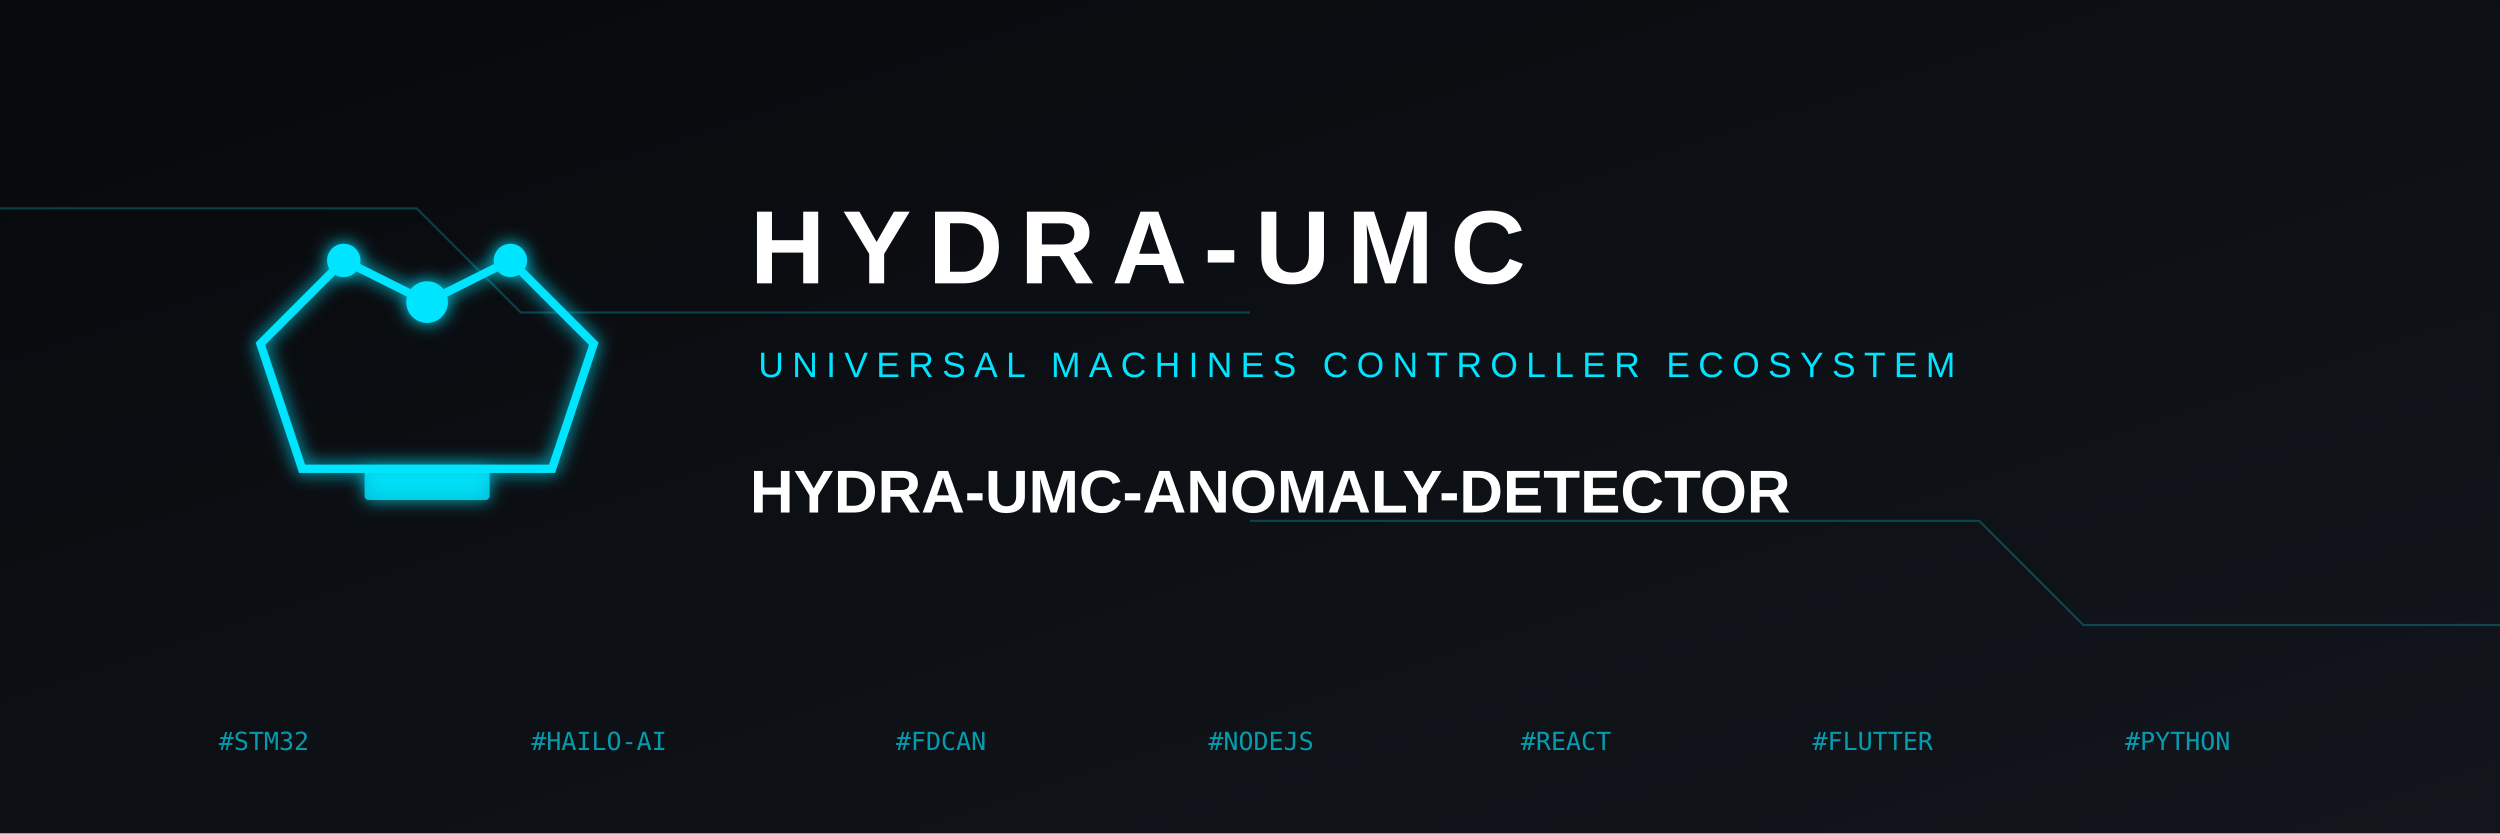
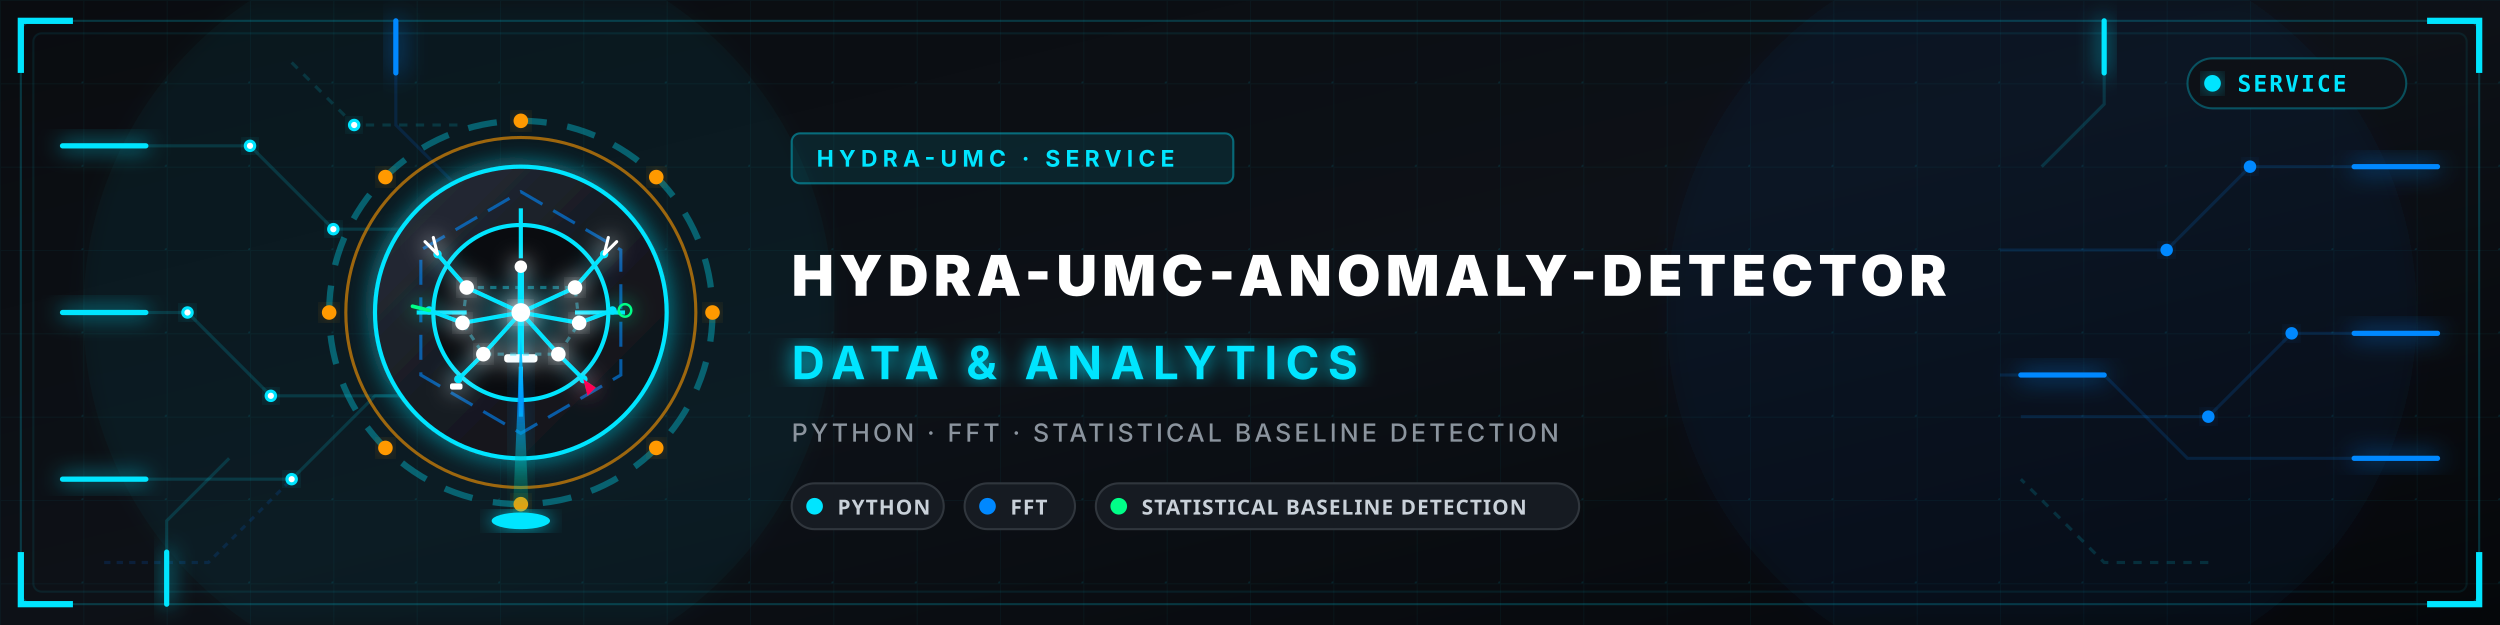
- <svg xmlns="http://www.w3.org/2000/svg" viewBox="0 0 1200 400" role="img" aria-labelledby="title desc">
+ <svg xmlns="http://www.w3.org/2000/svg" viewBox="0 0 1200 300" width="100%" height="100%">
  <defs>
-     <linearGradient id="bg" x1="0%" y1="0%" x2="100%" y2="100%">
-       <stop stop-color="#07090C" />
-       <stop offset="1" stop-color="#12161C" />
-     </linearGradient>
-     <filter id="g">
-       <feGaussianBlur stdDeviation="4" result="b" />
+     <linearGradient id="bgGlow" x1="0%" y1="0%" x2="100%" y2="100%">
+       <stop offset="0%" stop-color="#0A0C10" />
+       <stop offset="50%" stop-color="#0D1117" />
+       <stop offset="100%" stop-color="#05070A" />
+     </linearGradient>
+     <linearGradient id="cyanGlow" x1="0%" y1="0%" x2="100%" y2="0%">
+       <stop offset="0%" stop-color="#00E5FF" stop-opacity="0.8" />
+       <stop offset="100%" stop-color="#0088FF" stop-opacity="0.9" />
+     </linearGradient>
+     <linearGradient id="hydraCyanGlow" x1="0%" y1="0%" x2="100%" y2="100%">
+       <stop offset="0%" stop-color="#00F0FF" />
+       <stop offset="100%" stop-color="#0077FF" />
+     </linearGradient>
+     <linearGradient id="laserBeam" x1="0%" y1="0%" x2="0%" y2="100%">
+       <stop offset="0%" stop-color="#00E5FF" stop-opacity="1" />
+       <stop offset="40%" stop-color="#0088FF" stop-opacity="0.8" />
+       <stop offset="100%" stop-color="#00FF88" stop-opacity="0" />
+     </linearGradient>
+     <linearGradient id="metalGradient" x1="0%" y1="0%" x2="100%" y2="100%">
+       <stop offset="0%" stop-color="#2A303C" />
+       <stop offset="50%" stop-color="#161B22" />
+       <stop offset="100%" stop-color="#0D1117" />
+     </linearGradient>
+     <filter id="glowCyan" x="-20%" y="-20%" width="140%" height="140%">
+       <feGaussianBlur stdDeviation="5" result="blur" />
      <feMerge>
-         <feMergeNode in="b" />
+         <feMergeNode in="blur" />
        <feMergeNode in="SourceGraphic" />
      </feMerge>
    </filter>
+     <filter id="glowBlue" x="-20%" y="-20%" width="140%" height="140%">
+       <feGaussianBlur stdDeviation="6" result="blur" />
+       <feMerge>
+         <feMergeNode in="blur" />
+         <feMergeNode in="SourceGraphic" />
+       </feMerge>
+     </filter>
+     <filter id="glowBeam" x="-30%" y="-30%" width="160%" height="160%">
+       <feGaussianBlur stdDeviation="8" result="blur" />
+       <feMerge>
+         <feMergeNode in="blur" />
+         <feMergeNode in="SourceGraphic" />
+       </feMerge>
+     </filter>
+     <pattern id="cyberGrid" width="40" height="40" patternUnits="userSpaceOnUse">
+       <path d="M 40 0 L 0 0 0 40" fill="none" stroke="#00E5FF" stroke-opacity="0.04" stroke-width="1" />
+       <circle cx="40" cy="40" r="1" fill="#00E5FF" fill-opacity="0.1" />
+     </pattern>
+     <g id="pcbNode">
+       <circle cx="0" cy="0" r="3" fill="#00E5FF" filter="url(#glowCyan)" />
+       <circle cx="0" cy="0" r="1.5" fill="#FFFFFF" />
+     </g>
  </defs>
-   <rect width="1200" height="400" fill="url(#bg)" />
-   <g fill="none" stroke="#00E5FF" stroke-width="1" opacity=".25">
-     <path d="M0 100H200L250 150H600" />
-     <path d="M1200 300H1000L950 250H600" />
-   </g>
-   <g transform="translate(205 185)" filter="url(#g)">
-     <path d="M-60,40 -80,-20 -40,-60 0,-40 40,-60 80,-20 60,40Z" fill="none" stroke="#00E5FF" stroke-width="4" />
-     <circle cy="-40" r="10" fill="#00E5FF" />
-     <circle cx="-40" cy="-60" r="8" fill="#00E5FF" />
-     <circle cx="40" cy="-60" r="8" fill="#00E5FF" />
-     <rect x="-30" y="40" width="60" height="15" rx="2" fill="#00E5FF" opacity=".8" />
-   </g>
-   <text x="360" y="136" font-family="Arial,sans-serif" font-size="50" font-weight="bold" fill="#FFF" letter-spacing="8">HYDRA-UMC</text>
-   <text x="364" y="181" font-family="Arial,sans-serif" font-size="17" fill="#00E5FF" letter-spacing="4">UNIVERSAL MACHINES CONTROLLER ECOSYSTEM</text>
-   <text x="360" y="246" font-family="Arial,sans-serif" font-size="29" font-weight="bold" fill="#FFF">HYDRA-UMC-ANOMALY-DETECTOR</text>
-   <g font-family="monospace" font-size="12" fill="#00E5FF" opacity=".65">
-     <text x="105" y="360">#STM32</text>
-     <text x="255" y="360">#HAILO-AI</text>
-     <text x="430" y="360">#FDCAN</text>
-     <text x="580" y="360">#NODEJS</text>
-     <text x="730" y="360">#REACT</text>
-     <text x="870" y="360">#FLUTTER</text>
-     <text x="1020" y="360">#PYTHON</text>
+   <rect width="1200" height="300" fill="url(#bgGlow)" />
+   <rect width="1200" height="300" fill="url(#cyberGrid)" />
+   <circle cx="220" cy="150" r="180" fill="#00E5FF" fill-opacity="0.03" filter="url(#glowCyan)">
+     <animate attributeName="fill-opacity" values="0.02;0.05;0.02" dur="6s" repeatCount="indefinite" />
+   </circle>
+   <circle cx="980" cy="150" r="180" fill="#0077FF" fill-opacity="0.03" filter="url(#glowBlue)">
+     <animate attributeName="fill-opacity" values="0.02;0.05;0.02" dur="6s" repeatCount="indefinite" />
+   </circle>
+   <rect x="10" y="10" width="1180" height="280" fill="none" stroke="#00E5FF" stroke-opacity="0.2" stroke-width="1" rx="6" />
+   <rect x="16" y="16" width="1168" height="268" fill="none" stroke="#00E5FF" stroke-opacity="0.08" stroke-width="1" rx="4" />
+   <path d="M 10 35 L 10 10 L 35 10" fill="none" stroke="#00E5FF" stroke-width="3">
+     <animate attributeName="stroke-opacity" values="0.6;1;0.6" dur="3s" repeatCount="indefinite" />
+   </path>
+   <path d="M 1190 35 L 1190 10 L 1165 10" fill="none" stroke="#00E5FF" stroke-width="3">
+     <animate attributeName="stroke-opacity" values="0.6;1;0.6" dur="3s" repeatCount="indefinite" />
+   </path>
+   <path d="M 10 265 L 10 290 L 35 290" fill="none" stroke="#00E5FF" stroke-width="3">
+     <animate attributeName="stroke-opacity" values="0.6;1;0.6" dur="3s" repeatCount="indefinite" />
+   </path>
+   <path d="M 1190 265 L 1190 290 L 1165 290" fill="none" stroke="#00E5FF" stroke-width="3">
+     <animate attributeName="stroke-opacity" values="0.6;1;0.6" dur="3s" repeatCount="indefinite" />
+   </path>
+   <g stroke="#00E5FF" stroke-opacity="0.15" stroke-width="1.5" fill="none">
+     <path d="M 30 70 L 120 70 L 160 110 L 240 110" />
+     <path d="M 30 150 L 90 150 L 130 190 L 220 190" />
+     <path d="M 30 230 L 140 230 L 180 190 L 210 190" />
+     <path d="M 80 290 L 80 250 L 110 220" />
+     <path d="M 190 10 L 190 60 L 220 90" stroke="#0077FF" stroke-opacity="0.15" />
+     <path d="M 140 30 L 170 60 L 220 60" stroke-dasharray="4,4" />
+     <path d="M 50 270 L 100 270 L 140 230" stroke="#0077FF" stroke-opacity="0.15" stroke-dasharray="3,3" />
+   </g>
+   <g fill="none" stroke-linecap="round" stroke-linejoin="round">
+     <path d="M 30 70 L 120 70 L 160 110 L 240 110" stroke="#00E5FF" stroke-width="2.5" stroke-dasharray="40, 240" filter="url(#glowCyan)">
+       <animate attributeName="stroke-dashoffset" values="280;0" dur="3s" repeatCount="indefinite" />
+     </path>
+     <path d="M 30 150 L 90 150 L 130 190 L 220 190" stroke="#00E5FF" stroke-width="2.5" stroke-dasharray="40, 220" filter="url(#glowCyan)">
+       <animate attributeName="stroke-dashoffset" values="260;0" dur="3.5s" repeatCount="indefinite" />
+     </path>
+     <path d="M 30 230 L 140 230 L 180 190 L 210 190" stroke="#00E5FF" stroke-width="2.5" stroke-dasharray="40, 230" filter="url(#glowCyan)">
+       <animate attributeName="stroke-dashoffset" values="270;0" dur="3.2s" repeatCount="indefinite" />
+     </path>
+     <path d="M 80 290 L 80 250 L 110 220" stroke="#00E5FF" stroke-width="2.5" stroke-dasharray="25, 100" filter="url(#glowCyan)">
+       <animate attributeName="stroke-dashoffset" values="125;0" dur="2.5s" repeatCount="indefinite" />
+     </path>
+     <path d="M 190 10 L 190 60 L 220 90" stroke="#0088FF" stroke-width="2.5" stroke-dasharray="25, 90" filter="url(#glowBlue)">
+       <animate attributeName="stroke-dashoffset" values="115;0" dur="2.8s" repeatCount="indefinite" />
+     </path>
+   </g>
+   <use href="#pcbNode" x="120" y="70" />
+   <use href="#pcbNode" x="160" y="110" />
+   <use href="#pcbNode" x="90" y="150" />
+   <use href="#pcbNode" x="130" y="190" />
+   <use href="#pcbNode" x="140" y="230" />
+   <use href="#pcbNode" x="170" y="60" />
+   <g stroke="#0088FF" stroke-opacity="0.15" stroke-width="1.5" fill="none">
+     <path d="M 1170 80 L 1080 80 L 1040 120 L 960 120" />
+     <path d="M 1170 160 L 1100 160 L 1060 200 L 970 200" />
+     <path d="M 1170 220 L 1050 220 L 1010 180 M 1010 180 L 960 180" />
+     <path d="M 1010 10 L 1010 50 L 980 80" stroke="#00E5FF" stroke-opacity="0.15" />
+     <path d="M 1060 270 L 1010 270 L 970 230" stroke="#00E5FF" stroke-opacity="0.15" stroke-dasharray="4,4" />
+   </g>
+   <g fill="none" stroke-linecap="round" stroke-linejoin="round">
+     <path d="M 1170 80 L 1080 80 L 1040 120 L 960 120" stroke="#0088FF" stroke-width="2.5" stroke-dasharray="40, 230" filter="url(#glowBlue)">
+       <animate attributeName="stroke-dashoffset" values="0;270" dur="3.5s" repeatCount="indefinite" />
+     </path>
+     <path d="M 1170 160 L 1100 160 L 1060 200 L 970 200" stroke="#0088FF" stroke-width="2.5" stroke-dasharray="40, 240" filter="url(#glowBlue)">
+       <animate attributeName="stroke-dashoffset" values="0;280" dur="3.8s" repeatCount="indefinite" />
+     </path>
+     <path d="M 1170 220 L 1050 220 L 1010 180 M 1010 180 L 960 180" stroke="#0088FF" stroke-width="2.5" stroke-dasharray="40, 250" filter="url(#glowBlue)">
+       <animate attributeName="stroke-dashoffset" values="0;290" dur="4s" repeatCount="indefinite" />
+     </path>
+     <path d="M 1010 10 L 1010 50 L 980 80" stroke="#00E5FF" stroke-width="2.5" stroke-dasharray="25, 95" filter="url(#glowCyan)">
+       <animate attributeName="stroke-dashoffset" values="0;120" dur="2.6s" repeatCount="indefinite" />
+     </path>
+   </g>
+   <circle cx="1080" cy="80" r="3" fill="#0088FF" filter="url(#glowBlue)" />
+   <circle cx="1040" cy="120" r="3" fill="#0088FF" filter="url(#glowBlue)" />
+   <circle cx="1100" cy="160" r="3" fill="#0088FF" filter="url(#glowBlue)" />
+   <circle cx="1060" cy="200" r="3" fill="#0088FF" filter="url(#glowBlue)" />
+   <g transform="translate(250, 150)">
+     <g>
+       <circle cx="0" cy="0" r="92" fill="none" stroke="#00E5FF" stroke-opacity="0.35" stroke-width="3" stroke-dasharray="14,10" />
+       <circle cx="0" cy="0" r="84" fill="none" stroke="#FF9900" stroke-opacity="0.6" stroke-width="1.5" />
+       <circle cx="92" cy="0" r="3.5" fill="#FF9900" filter="url(#glowBlue)" />
+       <circle cx="65" cy="65" r="3.5" fill="#FF9900" filter="url(#glowBlue)" />
+       <circle cx="0" cy="92" r="3.5" fill="#FF9900" filter="url(#glowBlue)" />
+       <circle cx="-65" cy="65" r="3.5" fill="#FF9900" filter="url(#glowBlue)" />
+       <circle cx="-92" cy="0" r="3.5" fill="#FF9900" filter="url(#glowBlue)" />
+       <circle cx="-65" cy="-65" r="3.5" fill="#FF9900" filter="url(#glowBlue)" />
+       <circle cx="0" cy="-92" r="3.5" fill="#FF9900" filter="url(#glowBlue)" />
+       <circle cx="65" cy="-65" r="3.5" fill="#FF9900" filter="url(#glowBlue)" />
+       <animateTransform attributeName="transform" type="rotate" from="0 0 0" to="360 0 0" dur="25s" repeatCount="indefinite" />
+     </g>
+     <circle cx="0" cy="0" r="70" fill="url(#metalGradient)" stroke="#00E5FF" stroke-width="2" filter="url(#glowCyan)" />
+     <g>
+       <polygon points="0,-58 48,-30 48,30 0,58 -48,30 -48,-30" fill="none" stroke="#0088FF" stroke-width="1.5" stroke-dasharray="12,6" opacity="0.6" />
+       <animateTransform attributeName="transform" type="rotate" from="360 0 0" to="0 0 0" dur="18s" repeatCount="indefinite" />
+     </g>
+     <circle cx="0" cy="0" r="42" fill="#0A0C10" stroke="#00E5FF" stroke-width="2" />
+     <line x1="-50" y1="0" x2="-26" y2="0" stroke="#00E5FF" stroke-width="2" />
+     <line x1="26" y1="0" x2="50" y2="0" stroke="#00E5FF" stroke-width="2" />
+     <line x1="0" y1="-50" x2="0" y2="-26" stroke="#00E5FF" stroke-width="2" />
+     <line x1="0" y1="26" x2="0" y2="50" stroke="#00E5FF" stroke-width="2" />
+     <g id="hydra8ArmSystem" filter="url(#glowCyan)">
+       <line x1="0" y1="0" x2="0" y2="22" stroke="#00E5FF" stroke-width="3" stroke-linecap="round" />
+       <rect x="-8" y="20" width="16" height="4" rx="1.5" fill="#FFFFFF" />
+       <line x1="0" y1="0" x2="0" y2="-22" stroke="#00E5FF" stroke-width="3" stroke-linecap="round" />
+       <circle cx="0" cy="-22" r="3" fill="#FFFFFF" />
+       <path d="M -26 -12 L -28 5 L -18 20 L 18 20 L 28 5 L 26 -12 Z" fill="none" stroke="#00E5FF" stroke-width="1.5" stroke-dasharray="3,3" opacity="0.4" />
+       <path d="M 0 0 L -26 -12 M 0 0 L -28 5 M 0 0 L -18 20 M 0 0 L 18 20 M 0 0 L 28 5 M 0 0 L 26 -12" stroke="#00E5FF" stroke-width="2" stroke-linecap="round" />
+       <g transform="translate(-26, -12)">
+         <g>
+           <animateTransform attributeName="transform" type="rotate" values="-25;15;-25" dur="3.4s" repeatCount="indefinite" />
+           <line x1="0" y1="0" x2="-14" y2="-16" stroke="#00E5FF" stroke-width="2" stroke-linecap="round" />
+           <circle cx="-14" cy="-16" r="2" fill="#00E5FF" />
+           <g transform="translate(-14, -16)">
+             <animateTransform attributeName="transform" type="rotate" values="30;-20;30" dur="3.4s" repeatCount="indefinite" />
+             <path d="M 0 0 L -6 -6 M 0 0 L -2 -8" stroke="#FFFFFF" stroke-width="1.5" stroke-linecap="round" />
+           </g>
+         </g>
+       </g>
+       <g transform="translate(-28, 5)">
+         <g>
+           <animateTransform attributeName="transform" type="rotate" values="-18;22;-18" dur="4.0s" repeatCount="indefinite" />
+           <line x1="0" y1="0" x2="-16" y2="-6" stroke="#00E5FF" stroke-width="2" stroke-linecap="round" />
+           <circle cx="-16" cy="-6" r="2" fill="#00E5FF" />
+           <g transform="translate(-16, -6)">
+             <animateTransform attributeName="transform" type="rotate" values="-25;25;-25" dur="4.0s" repeatCount="indefinite" />
+             <line x1="0" y1="0" x2="-8" y2="-2" stroke="#00FF88" stroke-width="1.8" stroke-linecap="round" />
+           </g>
+         </g>
+       </g>
+       <g transform="translate(-18, 20)">
+         <g>
+           <animateTransform attributeName="transform" type="rotate" values="-15;20;-15" dur="4.5s" repeatCount="indefinite" />
+           <line x1="0" y1="0" x2="-12" y2="12" stroke="#00E5FF" stroke-width="2" stroke-linecap="round" />
+           <circle cx="-12" cy="12" r="2" fill="#00E5FF" />
+           <g transform="translate(-12, 12)">
+             <animateTransform attributeName="transform" type="rotate" values="20;-15;20" dur="4.5s" repeatCount="indefinite" />
+             <rect x="-4" y="2" width="6" height="3" rx="1" fill="#FFFFFF" />
+           </g>
+         </g>
+       </g>
+       <g transform="translate(18, 20)">
+         <g>
+           <animateTransform attributeName="transform" type="rotate" values="15;-20;15" dur="4.2s" repeatCount="indefinite" />
+           <line x1="0" y1="0" x2="12" y2="12" stroke="#00E5FF" stroke-width="2" stroke-linecap="round" />
+           <circle cx="12" cy="12" r="2" fill="#00E5FF" />
+           <g transform="translate(12, 12)">
+             <animateTransform attributeName="transform" type="rotate" values="-20;15;-20" dur="4.2s" repeatCount="indefinite" />
+             <polygon points="0,0 6,4 2,8" fill="#FF0055" />
+           </g>
+         </g>
+       </g>
+       <g transform="translate(28, 5)">
+         <g>
+           <animateTransform attributeName="transform" type="rotate" values="22;-18;22" dur="3.8s" repeatCount="indefinite" />
+           <line x1="0" y1="0" x2="16" y2="-6" stroke="#00E5FF" stroke-width="2" stroke-linecap="round" />
+           <circle cx="16" cy="-6" r="2" fill="#00E5FF" />
+           <g transform="translate(16, -6)">
+             <animateTransform attributeName="transform" type="rotate" values="20;-20;20" dur="3.8s" repeatCount="indefinite" />
+             <circle cx="6" cy="0" r="3" fill="none" stroke="#00FF88" stroke-width="1.2" />
+           </g>
+         </g>
+       </g>
+       <g transform="translate(26, -12)">
+         <g>
+           <animateTransform attributeName="transform" type="rotate" values="25;-15;25" dur="3.2s" repeatCount="indefinite" />
+           <line x1="0" y1="0" x2="14" y2="-16" stroke="#00E5FF" stroke-width="2" stroke-linecap="round" />
+           <circle cx="14" cy="-16" r="2" fill="#00E5FF" />
+           <g transform="translate(14, -16)">
+             <animateTransform attributeName="transform" type="rotate" values="-30;20;-30" dur="3.2s" repeatCount="indefinite" />
+             <path d="M 0 0 L 6 -6 M 0 0 L 2 -8" stroke="#FFFFFF" stroke-width="1.5" stroke-linecap="round" />
+           </g>
+         </g>
+       </g>
+       <circle cx="0" cy="0" r="4.5" fill="#FFFFFF" filter="url(#glowCyan)" />
+       <circle cx="-26" cy="-12" r="3.5" fill="#FFFFFF" filter="url(#glowCyan)" />
+       <circle cx="-28" cy="5" r="3.5" fill="#FFFFFF" filter="url(#glowCyan)" />
+       <circle cx="-18" cy="20" r="3.5" fill="#FFFFFF" filter="url(#glowCyan)" />
+       <circle cx="18" cy="20" r="3.5" fill="#FFFFFF" filter="url(#glowCyan)" />
+       <circle cx="28" cy="5" r="3.5" fill="#FFFFFF" filter="url(#glowCyan)" />
+       <circle cx="26" cy="-12" r="3.5" fill="#FFFFFF" filter="url(#glowCyan)" />
+     </g>
+   </g>
+   <path d="M 250 157 L 246 250 L 254 250 Z" fill="url(#laserBeam)" filter="url(#glowBeam)">
+     <animate attributeName="opacity" values="0.3;1;0.3" dur="1.2s" repeatCount="indefinite" />
+   </path>
+   <ellipse cx="250" cy="250" rx="14" ry="4" fill="#00E5FF" filter="url(#glowCyan)">
+     <animate attributeName="rx" values="10;18;10" dur="1.2s" repeatCount="indefinite" />
+     <animate attributeName="opacity" values="0.4;1;0.4" dur="1.2s" repeatCount="indefinite" />
+   </ellipse>
+   <g transform="translate(380, 0)">
+     <g transform="translate(0, 82)">
+       <rect x="0" y="-18" width="212" height="24" rx="4" fill="#00E5FF" fill-opacity="0.1" stroke="#00E5FF" stroke-opacity="0.4" stroke-width="1">
+         <animate attributeName="stroke-opacity" values="0.3;0.8;0.3" dur="4s" repeatCount="indefinite" />
+       </rect>
+       <text x="12" y="-2" font-family="'Inter', 'Segoe UI', 'Roboto', sans-serif" font-weight="700" font-size="11" fill="#00E5FF" letter-spacing="2.5">HYDRA-UMC · SERVICE</text>
+     </g>
+     <text x="0" y="142" font-family="'Inter', 'Segoe UI', 'Roboto', sans-serif" font-weight="900" font-size="27" fill="#FFFFFF" letter-spacing="2.5">HYDRA-UMC-ANOMALY-DETECTOR</text>
+     <text x="0" y="182" font-family="'Inter', 'Segoe UI', 'Roboto', sans-serif" font-weight="700" font-size="22" fill="#00E5FF" letter-spacing="4" filter="url(#glowCyan)">DATA &amp; ANALYTICS</text>
+     <text x="0" y="212" font-family="'Inter', 'Segoe UI', 'Roboto', sans-serif" font-weight="500" font-size="12" fill="#8B949E" letter-spacing="1.5">PYTHON · FFT · STATISTICAL BASELINE DETECTION</text>
+     <g transform="translate(0, 232)">
+       <rect x="0" y="0" width="73" height="22" rx="11" fill="#161B22" stroke="#30363D" stroke-width="1" />
+       <circle cx="11" cy="11" r="4" fill="#00E5FF">
+         <animate attributeName="opacity" values="0.5;1;0.5" dur="2.0s" repeatCount="indefinite" />
+       </circle>
+       <text x="22" y="15" font-family="sans-serif" font-weight="600" font-size="10" fill="#C9D1D9" letter-spacing="0.5">PYTHON</text>
+       <rect x="83" y="0" width="53" height="22" rx="11" fill="#161B22" stroke="#30363D" stroke-width="1" />
+       <circle cx="94" cy="11" r="4" fill="#0088FF">
+         <animate attributeName="opacity" values="0.5;1;0.5" dur="2.2s" repeatCount="indefinite" />
+       </circle>
+       <text x="105" y="15" font-family="sans-serif" font-weight="600" font-size="10" fill="#C9D1D9" letter-spacing="0.5">FFT</text>
+       <rect x="146" y="0" width="232" height="22" rx="11" fill="#161B22" stroke="#30363D" stroke-width="1" />
+       <circle cx="157" cy="11" r="4" fill="#00FF88">
+         <animate attributeName="opacity" values="0.5;1;0.5" dur="2.4s" repeatCount="indefinite" />
+       </circle>
+       <text x="168" y="15" font-family="sans-serif" font-weight="600" font-size="10" fill="#C9D1D9" letter-spacing="0.5">STATISTICAL BASELINE DETECTION</text>
+     </g>
+   </g>
+   <g transform="translate(1060, 42)">
+     <rect x="-10" y="-14" width="105" height="24" rx="12" fill="#0D1117" stroke="#00E5FF" stroke-opacity="0.3" stroke-width="1" />
+     <circle cx="2" cy="-2" r="4" fill="#00E5FF" filter="url(#glowCyan)">
+       <animate attributeName="opacity" values="0.3;1;0.3" dur="1.5s" repeatCount="indefinite" />
+     </circle>
+     <text x="14" y="2" font-family="monospace" font-weight="700" font-size="11" fill="#00E5FF" letter-spacing="1">SERVICE</text>
  </g>
</svg>
